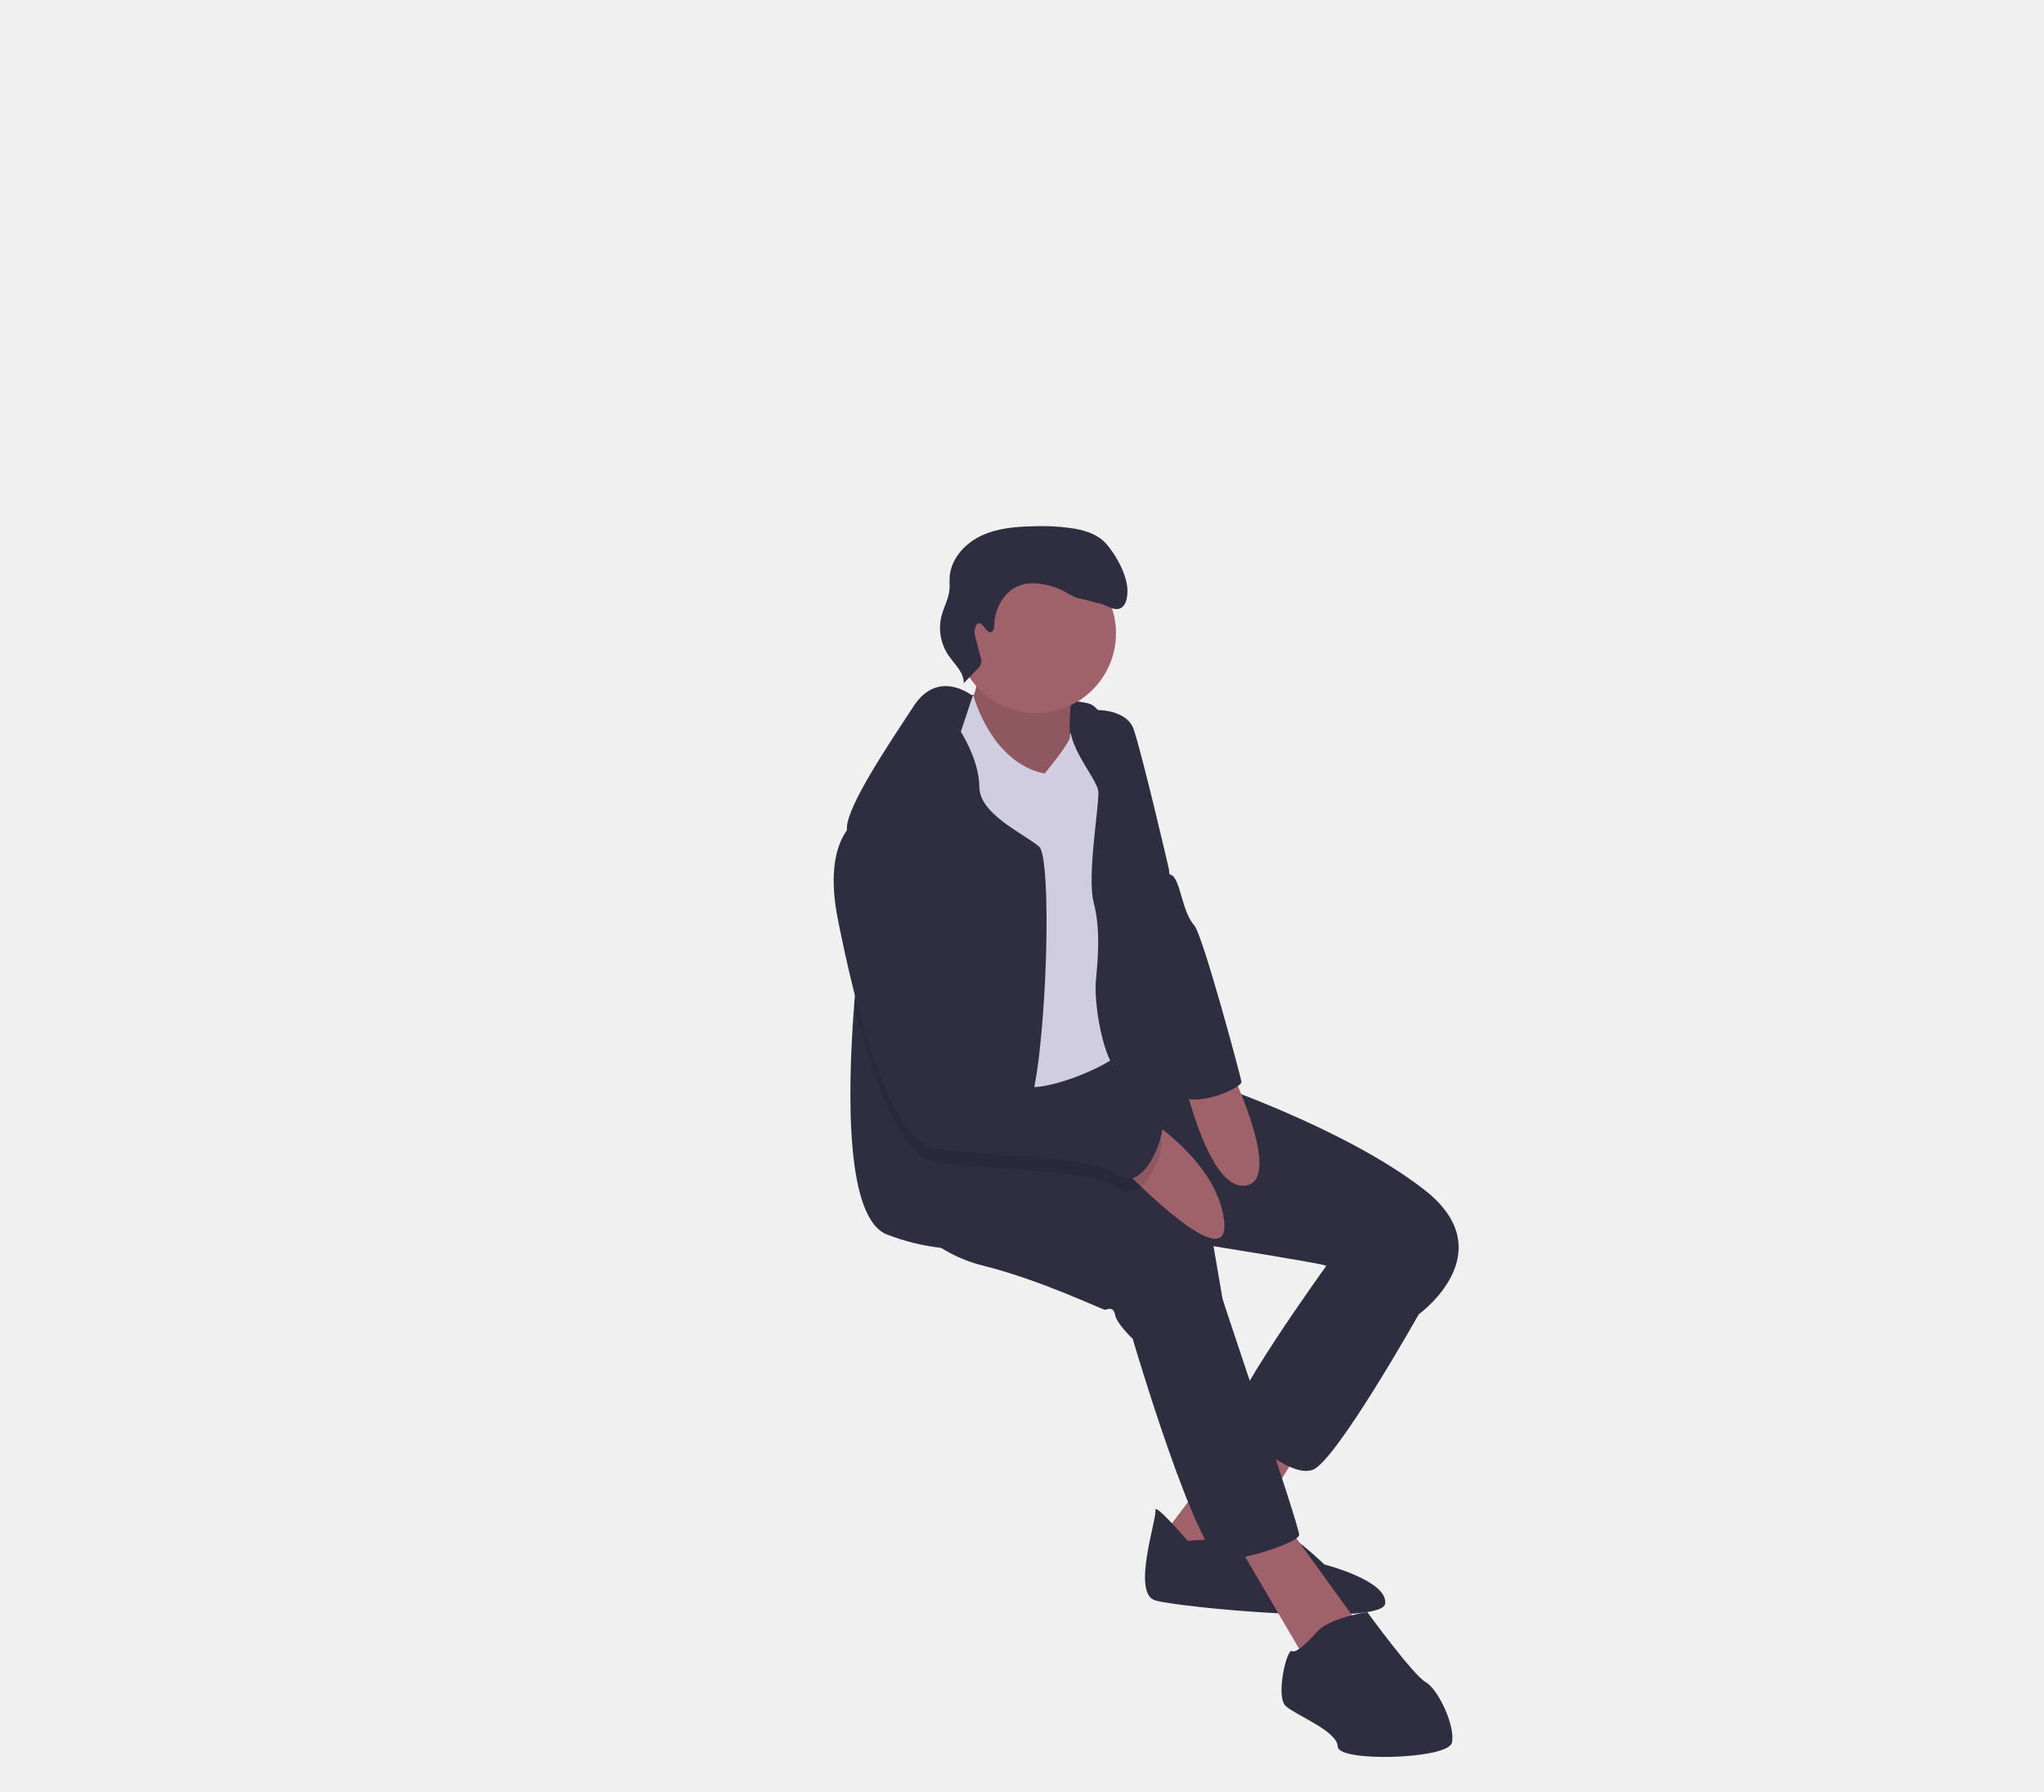
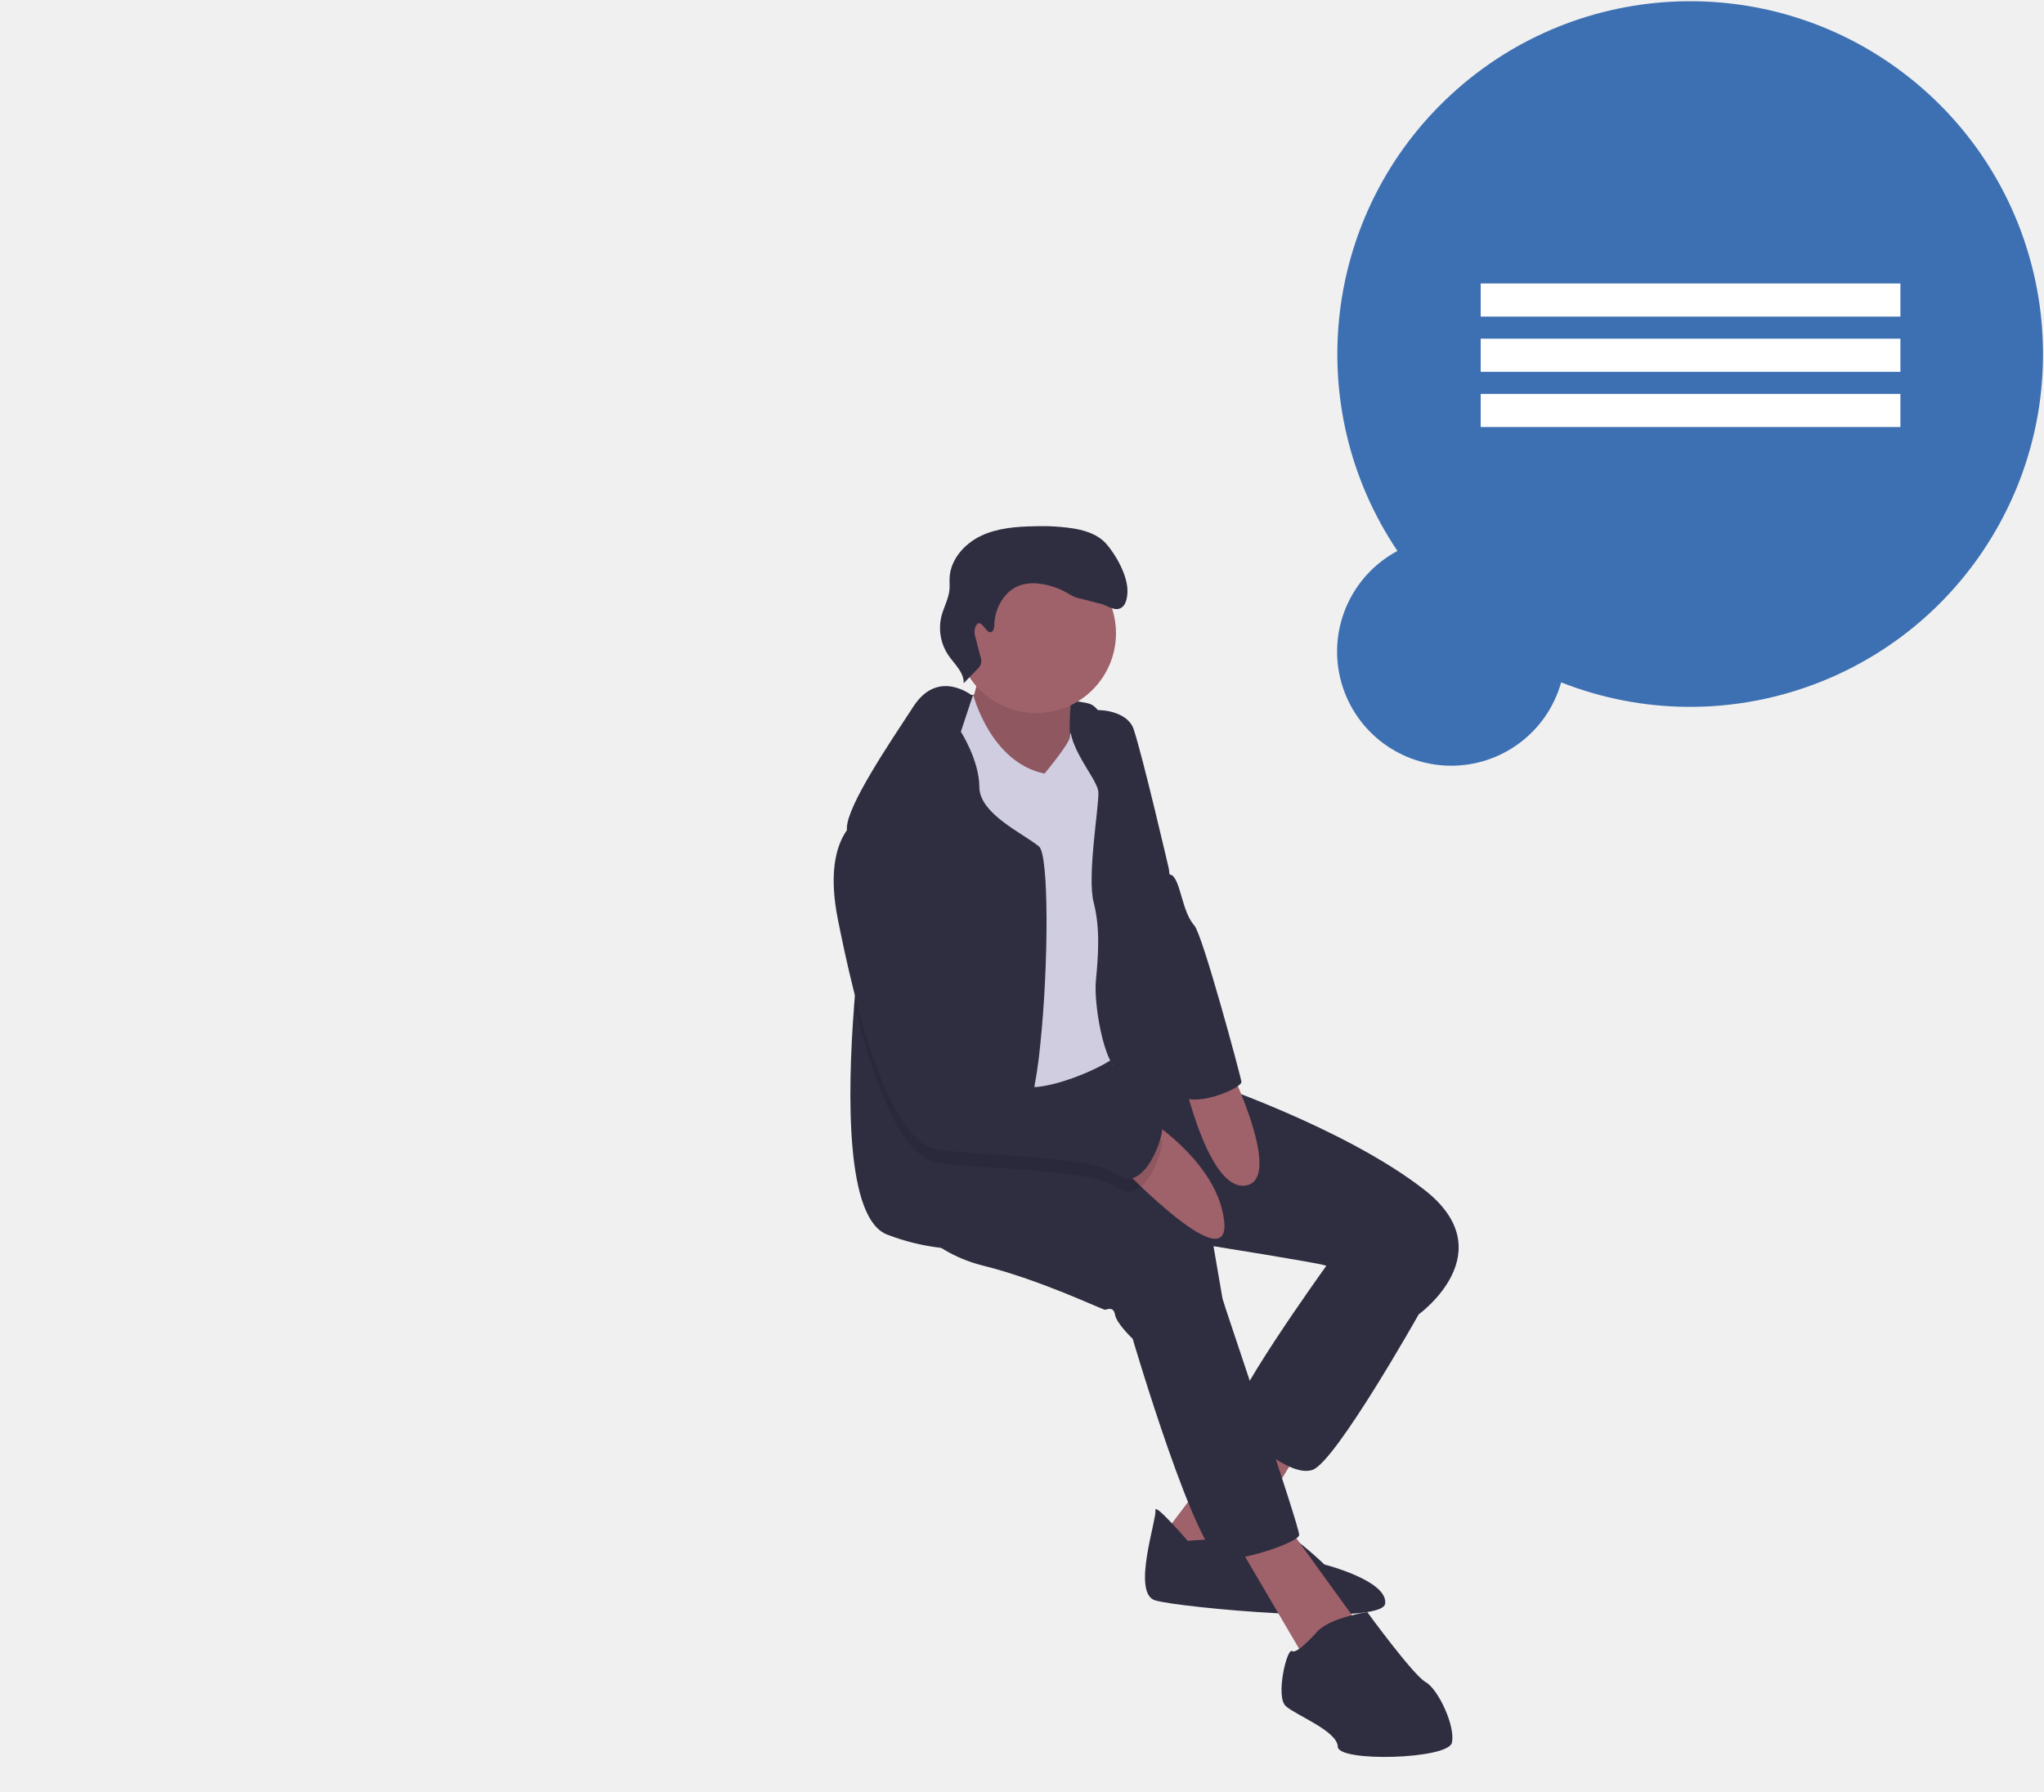
<svg xmlns="http://www.w3.org/2000/svg" id="bafbdcdd-db4a-4743-9ceb-46364dc67d6e" data-name="Layer 1" width="851" height="746.054" viewBox="0 0 851 746.054">
+   <path d="M756.307,306.379a146.9,146.9,0,1,1,68.159,54.725,47.518,47.518,0,1,1-68.159-54.725Z" transform="translate(-174.5 -76.9729)" fill="#3d70b2" />
+   <rect x="790.973" y="195.003" width="174.746" height="13.796" transform="translate(1582.191 326.829) rotate(-180)" fill="#fff" />
+   <rect x="790.973" y="217.996" width="174.746" height="13.796" transform="translate(1582.191 372.8147) rotate(-180)" fill="#fff" />
+   <rect x="790.973" y="240.989" width="174.746" height="13.796" transform="translate(1582.191 418.8005) rotate(-180)" fill="#fff" />
  <path d="M578.936,366.381s42.346,1.151,49.34,3.696,10.121,20.74,10.121,20.74l-32.879,10.334-24.592-1.393-18.508,1.308L572.753,374Z" transform="translate(-174.5 -76.9729)" fill="#2f2e41" />
  <path d="M580.763,352.486s2.786,10.761-3.397,18.38S603.947,405.635,603.947,405.635l17.285-2.971s-3.81-33.064,1.308-41.437S580.763,352.486,580.763,352.486Z" transform="translate(-174.5 -76.9729)" fill="#9f616a" />
  <path d="M580.763,352.486s2.786,10.761-3.397,18.38S603.947,405.635,603.947,405.635l17.285-2.971s-3.81-33.064,1.308-41.437S580.763,352.486,580.763,352.486Z" transform="translate(-174.5 -76.9729)" opacity="0.1" />
  <polygon points="521.22 590.132 483.081 640.709 509.109 655.905 544.931 597.296 521.22 590.132" fill="#9f616a" />
  <path d="M668.968,718.535s-14.044-16.319-13.419-12.68-9.993,34.5-.114,37.485,94.601,10.903,95.766,1.336S725.927,728.414,725.927,728.414s-15.708-15.096-19.19-13.561S668.968,718.535,668.968,718.535Z" transform="translate(-174.5 -76.9729)" fill="#2f2e41" />
  <polygon points="512.663 638.435 543.126 690.333 566.125 677.014 535.407 634.525 512.663 638.435" fill="#9f616a" />
  <path d="M735.252,591.936l-9.041,12.793s-43.1,59.859-38.522,64.692,23.64,23.099,33.334,19.56S765.16,624.261,765.16,624.261l-8.984-35.921Z" transform="translate(-174.5 -76.9729)" fill="#2f2e41" />
  <path d="M549.59,579.826s9.652,18.01,34.116,24.108,50.023,18.565,50.932,18.408,3.483-1.535,4.108,2.104,7.335,9.979,7.335,9.979,27.023,91.829,37.343,91.928,31.529-7.292,31.969-10.178-31.6-96.662-31.913-98.481L679.728,595.86s42.375,6.766,46.327,7.96S765.16,624.261,765.16,624.261s35.836-25.829,2.317-51.913-91.132-45.218-91.132-45.218l-20.669-5.814-18.013-1.075-2.652-10.171-42.662,2.461-44.521,18.892Z" transform="translate(-174.5 -76.9729)" fill="#2f2e41" />
  <circle cx="431.395" cy="263.7" r="33.232" fill="#9f616a" />
  <path d="M575.83,367.383l3.997-.687s7.219,27.795,29.551,32.386c0,0,11.019-13.2,10.549-15.428s8.727-14.111,13.617-7.458-1.194,123.841,2.914,125.945,12.921,4.336,5.828,12.111-35.267,18.238-41.508,14.627-18.991-34.201-24.507-44.493-14.343-45.303-14.343-45.303-11.273-38.338-4.336-47.023S575.83,367.383,575.83,367.383Z" transform="translate(-174.5 -76.9729)" fill="#d0cde1" />
  <path d="M607.635,511.654a189.572,189.572,0,0,1-3.807,24.268c-1.63,6.508-3.527,10.437-5.693,10.27-5.526-.413-8.037,7.691-9.332,17.035-1.384,9.913-1.384,21.221-2.143,25.217-1.005,5.28-7.434,9.31-20.283,8.127a90.659,90.659,0,0,1-22.348-5.481c-17.347-6.307-16.834-57.455-13.931-95.409,1.775-23.263,4.443-41.582,4.443-41.582s-5.269-15.717-6.954-26.49a35.211,35.211,0,0,1-.502-5.95c.257-9.41,17.436-34.839,27.818-50.679,10.393-15.84,24.57-4.22,24.57-4.22l-4.934,14.891s7.647,11.799,7.702,23.029,18.307,19.334,24.86,24.77C611.218,432.866,611.117,478.466,607.635,511.654Z" transform="translate(-174.5 -76.9729)" fill="#2f2e41" />
  <path d="M622.064,372.081s1.198,1.416,6.681.725c6.576-.828,15.618,1.447,17.719,7.726,3.852,11.514,14.713,58.352,14.713,58.352s4.521,53.548,6.553,65.375,1.024,22.303,3.028,28.515-19.787-11.585-27.819-9.268-13.192-27.705-12.182-38.181,1.862-21.863-.924-32.623,2.153-39.24,1.969-45.765S614.092,383.967,622.064,372.081Z" transform="translate(-174.5 -76.9729)" fill="#2f2e41" />
  <path d="M645.578,538.507s35.186,19.196,38.553,46.518S637.069,558.57,637.069,558.57Z" transform="translate(-174.5 -76.9729)" fill="#9f616a" />
  <path d="M665.664,519.132s10.782,54.345,27.577,51.458-9.382-54.585-9.382-54.585Z" transform="translate(-174.5 -76.9729)" fill="#9f616a" />
  <path d="M723.184,756.048s-8.6,9.908-10.732,8.401-7.036,19.005-2.615,22.929,21.45,10.363,21.635,16.887,45.857,5.231,47.492-1.606-5.729-22.431-10.903-25.288-24.306-29.155-24.306-29.155S728.77,750.405,723.184,756.048Z" transform="translate(-174.5 -76.9729)" fill="#2f2e41" />
  <path d="M639.973,571.743c-8.16-5.76-30.943-7.189-51.171-8.517-8.874-.569-17.258-1.127-23.699-2.032-6.207-.86-11.788-6.53-16.744-14.981-7.513-12.804-13.585-32.004-18.262-50.534,1.775-23.263,4.443-41.582,4.443-41.582s-5.269-15.717-6.954-26.49a14.176,14.176,0,0,1,4.487-4.041c21.455-9.209,41.939,81.422,44.54,95.644.045.234.078.458.112.647,1.261,7.323,14.891,13.585,27.103,16.063,7.524,1.529,14.523,1.63,17.749-.357,8.473-5.202,34.527,15.617,36.503,16.209C660.055,552.376,651.694,580.037,639.973,571.743Z" transform="translate(-174.5 -76.9729)" opacity="0.1" />
  <path d="M532.077,417.988s-15.594,7.363-8.742,41.778,20.655,92.923,41.764,95.851,63.143,2.26,74.87,10.547,20.086-19.375,18.11-19.972-28.032-21.408-36.504-16.205-42.815-3.881-44.848-15.707S553.882,408.621,532.077,417.988Z" transform="translate(-174.5 -76.9729)" fill="#2f2e41" />
  <path d="M644.446,401.484l17.138,39.767s1.725-.861,3.73,5.351,2.943,11.67,6.454,15.75,19.134,62.276,19.603,65.005-21.577,12.138-26.503,4.555S644.446,401.484,644.446,401.484Z" transform="translate(-174.5 -76.9729)" fill="#2f2e41" />
  <path d="M586.988,340.21c1.274-.34,1.461-2.031,1.503-3.348.229-7.055,4.477-14.295,11.231-16.349a18.881,18.881,0,0,1,7.959-.438,30.145,30.145,0,0,1,10.778,3.596c1.759.989,3.484,2.18,5.48,2.482,1.318.2,7.023,1.858,8.335,2.092,2.885.513,5.566,3.094,8.334,2.134,2.648-.919,3.235-4.348,3.299-7.15.146-6.385-4.701-15.221-8.97-19.971-3.24-3.604-8.118-5.268-12.886-6.133a85.79,85.79,0,0,0-16.853-1.025c-7.631.136-15.474.725-22.355,4.027s-12.661,9.873-12.991,17.499c-.069,1.588.095,3.183-.038,4.768-.326,3.865-2.378,7.356-3.341,11.113a20.335,20.335,0,0,0,2.84,16.25c2.554,3.758,6.568,7.157,6.42,11.699l5.537-5.737a4.547,4.547,0,0,0,1.352-5.556l-1.96-7.645a6.898,6.898,0,0,1-.17-4.255C582.593,333.07,584.865,340.777,586.988,340.21Z" transform="translate(-174.5 -76.9729)" fill="#2f2e41" />
</svg>
